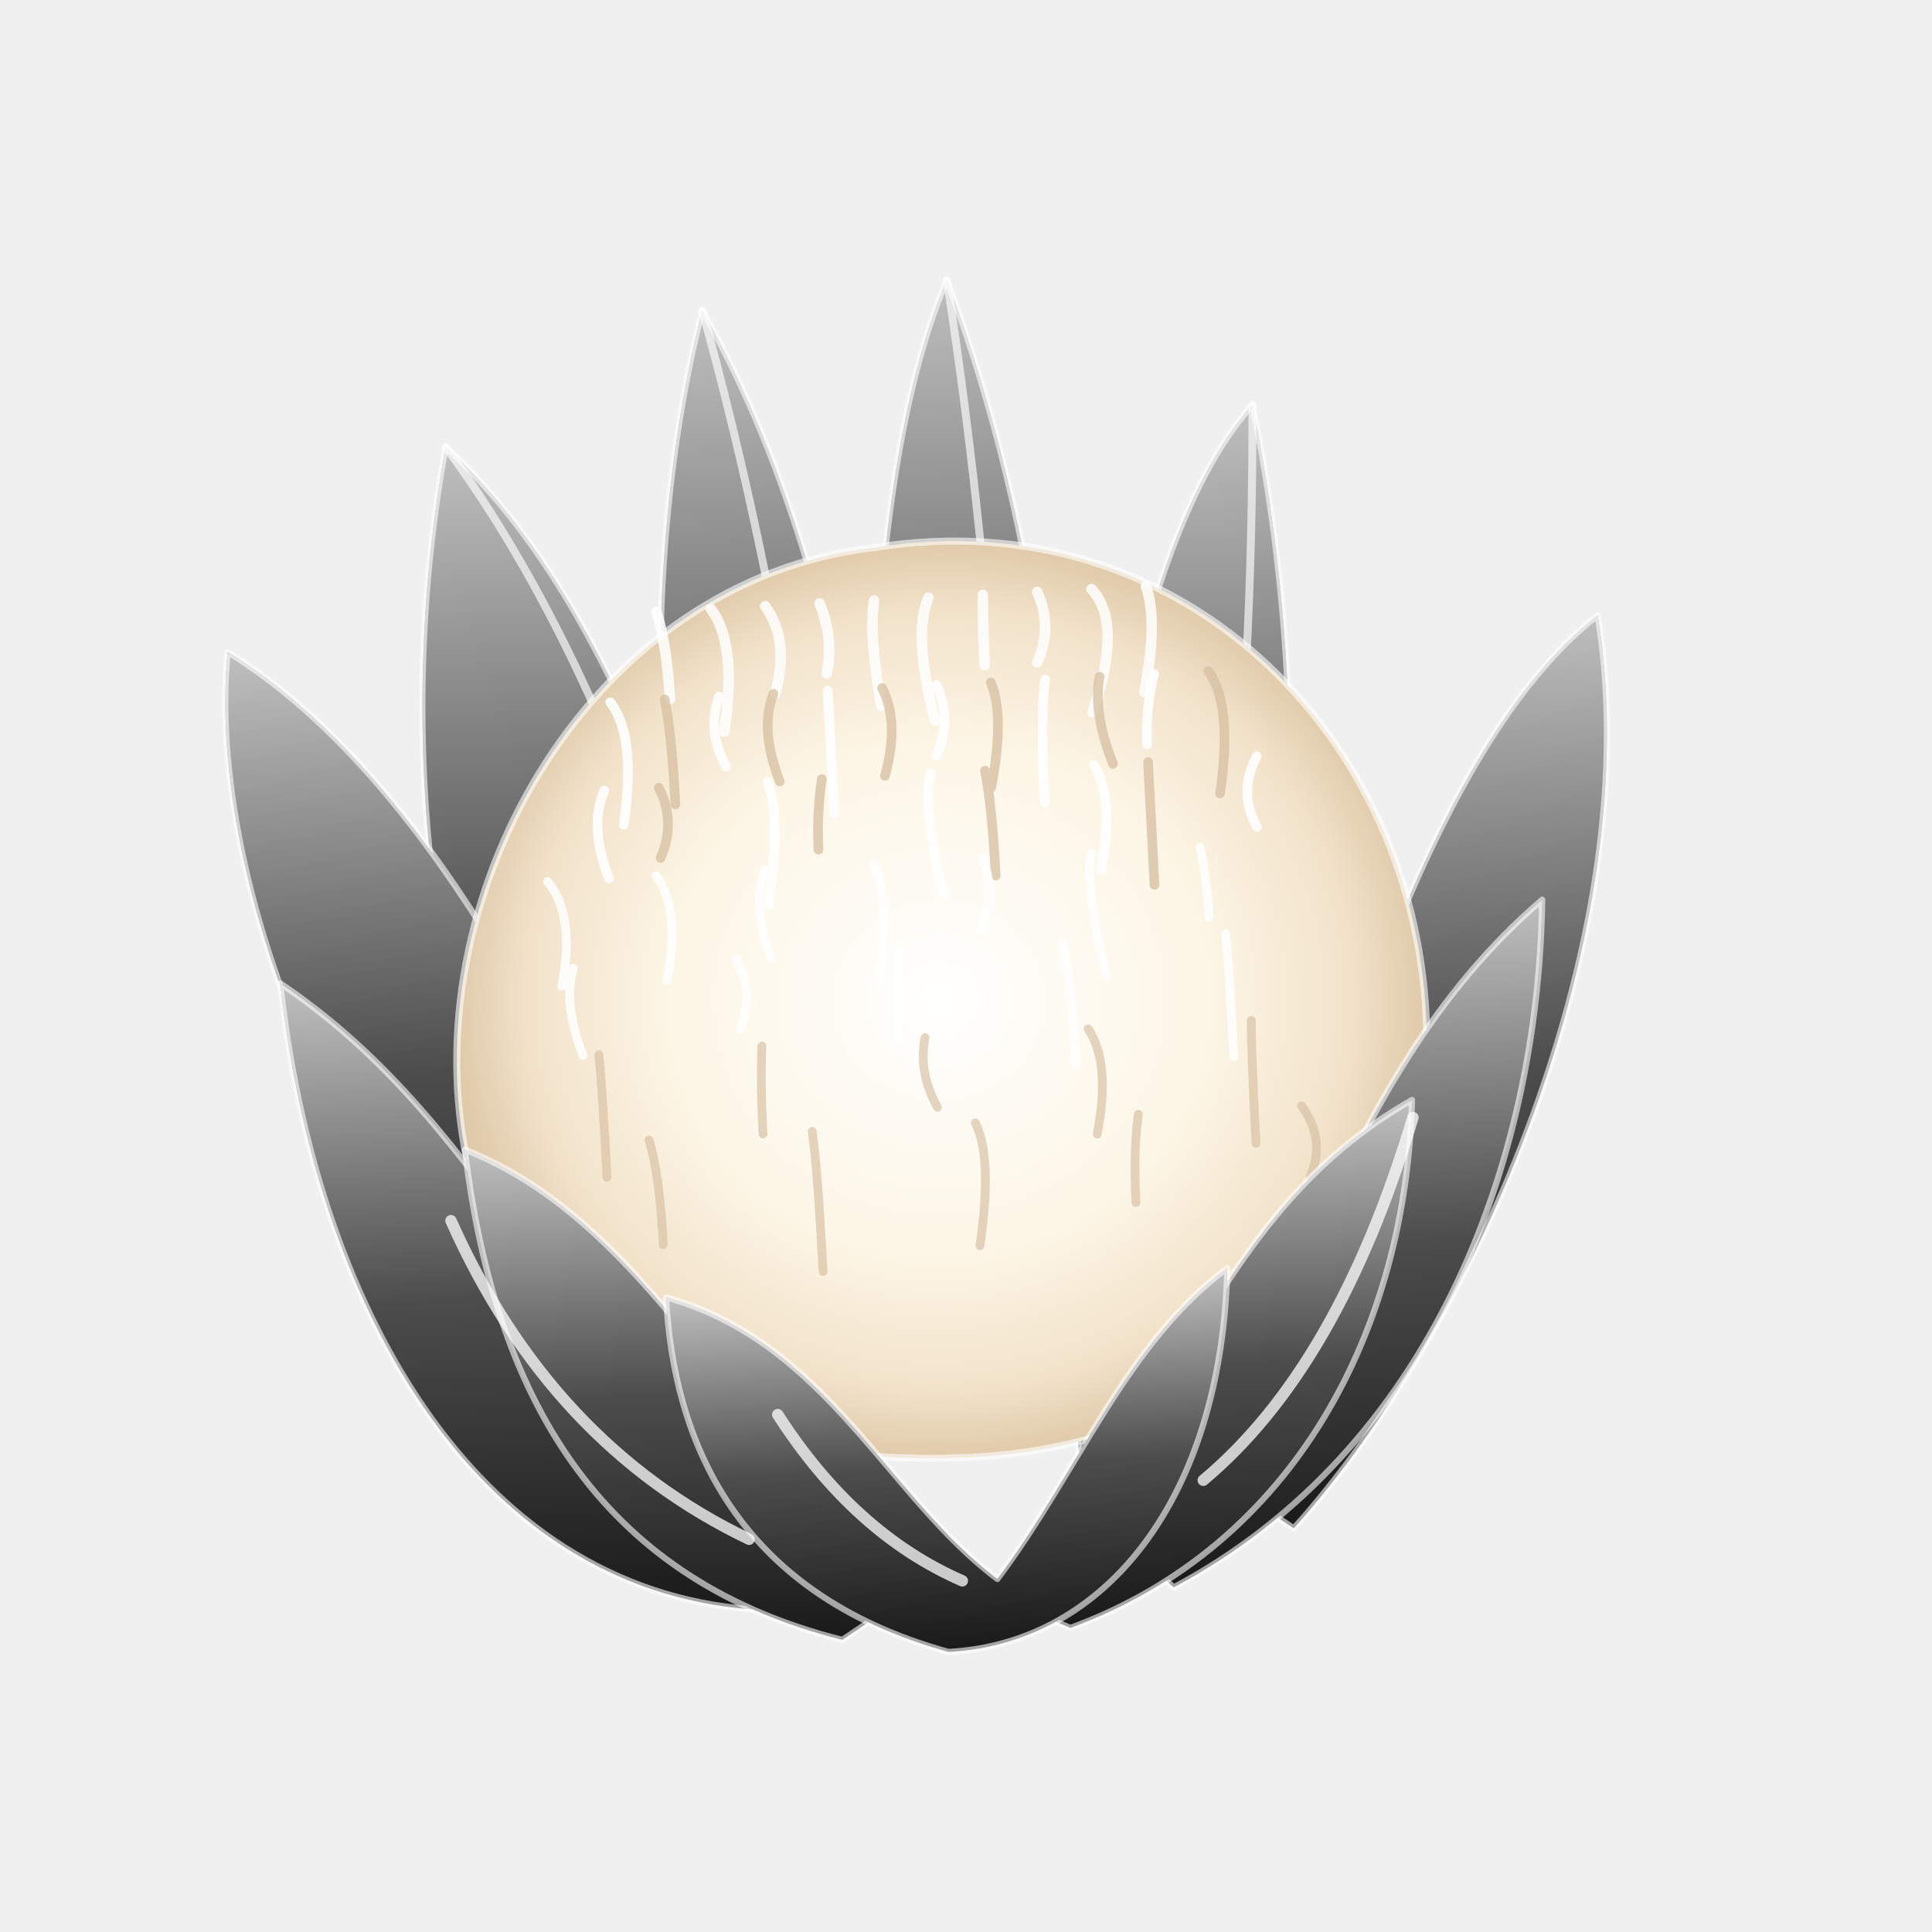
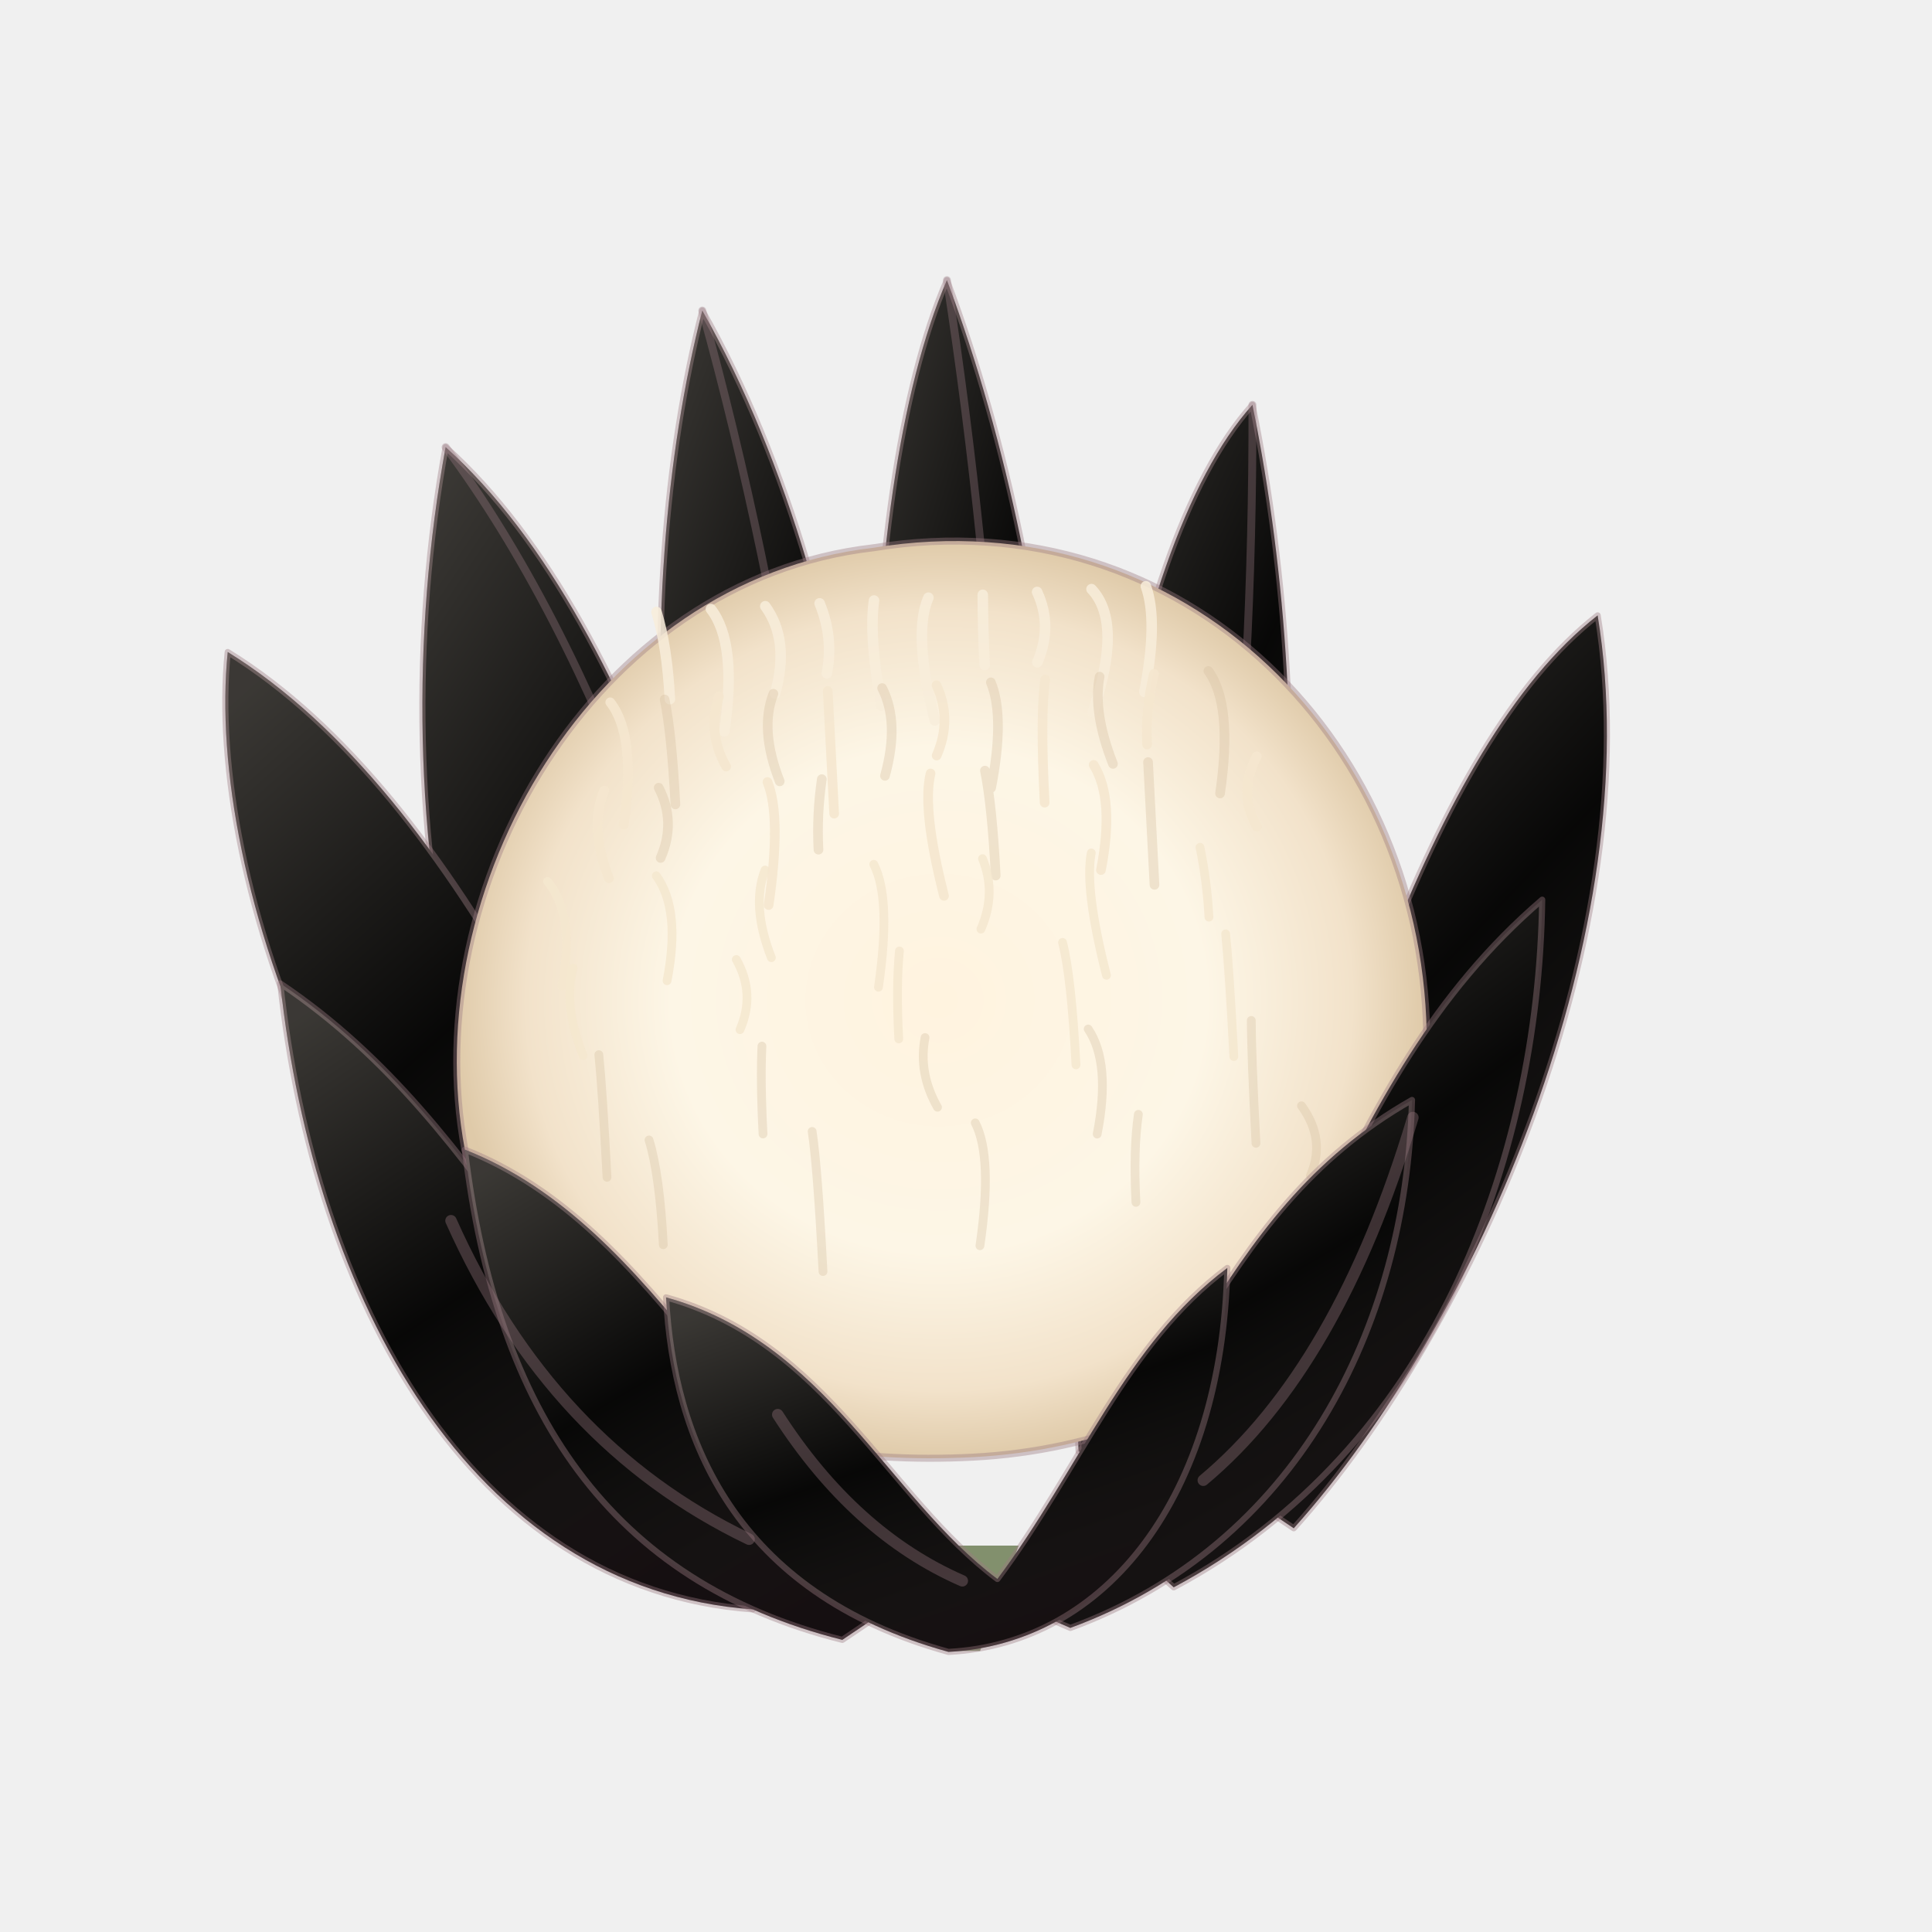
<svg xmlns="http://www.w3.org/2000/svg" width="110" height="110" viewBox="0 0 110 110" stroke-linecap="round" stroke-linejoin="round">
  <defs>
-     <linearGradient id="protea-glow" x1="0" y1="1" x2="0" y2="0">
-       <stop offset="0%" stop-color="#ffffff" stop-opacity="0.1" />
-       <stop offset="50%" stop-color="#ffffff" stop-opacity="0.3" />
-       <stop offset="100%" stop-color="#ffffff" stop-opacity="0.75" />
-     </linearGradient>
-     <linearGradient id="protea-rim" x1="0" y1="0" x2="1" y2="0">
-       <stop offset="0%" stop-color="#ffffff" stop-opacity="0.6" />
-       <stop offset="50%" stop-color="#ffffff" stop-opacity="0.15" />
-       <stop offset="100%" stop-color="#ffffff" stop-opacity="0.6" />
+     <linearGradient id="protea-glow" x1=".15" y1="0" x2=".6" y2="1">
+       <stop stop-color="#fff5e5" stop-opacity=".23" />
+       <stop offset=".48" stop-color="#fff5e5" stop-opacity=".03" />
+       <stop offset="1" stop-color="#76515c" stop-opacity=".18" />
    </linearGradient>
    <radialGradient id="protea-cushion-core" cx="50%" cy="50%" r="50%">
-       <stop offset="0%" stop-color="#ffffff" />
+       <stop offset="0%" stop-color="#fff3df" />
      <stop offset="55%" stop-color="#fdf6e6" />
      <stop offset="85%" stop-color="#f2e2ca" />
      <stop offset="100%" stop-color="#dfcaa9" />
    </radialGradient>
  </defs>
+   <path d="M54.2 94L53 88L58 88L55.8 94Z" fill="#82906d" />
  <g transform="rotate(-3 55 94)">
-     <path d="M43 84 C27 72 24 45 29 24 C40 35 45 59 47 79 Z" fill="__COLOR__" stroke="#ffffff" stroke-width="0.35" stroke-opacity="0.6" />
+     <path d="M43 84 C27 72 24 45 29 24 C40 35 45 59 47 79 Z" fill="__COLOR__" stroke="#9b7b83" stroke-width="0.35" stroke-opacity="0.4" />
    <path d="M43 84 C27 72 24 45 29 24 C40 35 45 59 47 79 Z" fill="url(#protea-glow)" />
-     <path d="M29 24 C37 36 43 55 45 76" fill="none" stroke="#ffffff" stroke-width="0.45" opacity="0.65" />
-     <path d="M49 81 C38 59 39 33 44 17 C53 35 53 60 53 80 Z" fill="__COLOR__" stroke="#ffffff" stroke-width="0.35" stroke-opacity="0.6" />
+     <path d="M29 24 C37 36 43 55 45 76" fill="none" stroke="#9b7b83" stroke-width="0.45" opacity="0.35" />
+     <path d="M49 81 C38 59 39 33 44 17 C53 35 53 60 53 80 Z" fill="__COLOR__" stroke="#9b7b83" stroke-width="0.35" stroke-opacity="0.4" />
    <path d="M49 81 C38 59 39 33 44 17 C53 35 53 60 53 80 Z" fill="url(#protea-glow)" />
-     <path d="M44 17 C48 35 50 56 50 78" fill="none" stroke="#ffffff" stroke-width="0.45" opacity="0.65" />
-     <path d="M55 80 C50 57 52 28 58 16 C64 35 64 58 61 81 Z" fill="__COLOR__" stroke="#ffffff" stroke-width="0.35" stroke-opacity="0.6" />
+     <path d="M44 17 C48 35 50 56 50 78" fill="none" stroke="#9b7b83" stroke-width="0.45" opacity="0.35" />
+     <path d="M55 80 C50 57 52 28 58 16 C64 35 64 58 61 81 Z" fill="__COLOR__" stroke="#9b7b83" stroke-width="0.35" stroke-opacity="0.4" />
    <path d="M55 80 C50 57 52 28 58 16 C64 35 64 58 61 81 Z" fill="url(#protea-glow)" />
-     <path d="M58 16 C60 36 60 56 58 78" fill="none" stroke="#ffffff" stroke-width="0.45" opacity="0.65" />
-     <path d="M62 83 C62 57 67 32 75 24 C78 44 75 65 68 84 Z" fill="__COLOR__" stroke="#ffffff" stroke-width="0.35" stroke-opacity="0.6" />
+     <path d="M58 16 C60 36 60 56 58 78" fill="none" stroke="#9b7b83" stroke-width="0.45" opacity="0.35" />
+     <path d="M62 83 C62 57 67 32 75 24 C78 44 75 65 68 84 Z" fill="__COLOR__" stroke="#9b7b83" stroke-width="0.35" stroke-opacity="0.4" />
    <path d="M62 83 C62 57 67 32 75 24 C78 44 75 65 68 84 Z" fill="url(#protea-glow)" />
-     <path d="M75 24 C74 44 71 63 65 81" fill="none" stroke="#ffffff" stroke-width="0.45" opacity="0.65" />
-     <path d="M38 84 C21 71 14 48 16 35 C29 44 37 66 43 84 Z" fill="__COLOR__" stroke="#ffffff" stroke-width="0.35" stroke-opacity="0.6" />
+     <path d="M75 24 C74 44 71 63 65 81" fill="none" stroke="#9b7b83" stroke-width="0.45" opacity="0.35" />
+     <path d="M38 84 C21 71 14 48 16 35 C29 44 37 66 43 84 Z" fill="__COLOR__" stroke="#9b7b83" stroke-width="0.35" stroke-opacity="0.4" />
    <path d="M38 84 C21 71 14 48 16 35 C29 44 37 66 43 84 Z" fill="url(#protea-glow)" />
-     <path d="M70 85 C77 64 84 44 94 37 C96 55 85 77 74 88 Z" fill="__COLOR__" stroke="#ffffff" stroke-width="0.35" stroke-opacity="0.6" />
+     <path d="M70 85 C77 64 84 44 94 37 C96 55 85 77 74 88 Z" fill="__COLOR__" stroke="#9b7b83" stroke-width="0.35" stroke-opacity="0.4" />
    <path d="M70 85 C77 64 84 44 94 37 C96 55 85 77 74 88 Z" fill="url(#protea-glow)" />
-     <path d="M28 64 C26 49 37 32 53 31 C71 29 84 44 83 61 C82 74 70 83 56 83 C42 83 31 77 28 64 Z" fill="url(#protea-cushion-core)" stroke="#ffffff" stroke-width="0.4" stroke-opacity="0.6" />
-     <g fill="none" stroke="#ffffff" stroke-width="0.6" opacity="0.85">
+     <path d="M28 64 C26 49 37 32 53 31 C71 29 84 44 83 61 C82 74 70 83 56 83 C42 83 31 77 28 64 Z" fill="url(#protea-cushion-core)" stroke="#9b7b83" stroke-width="0.4" stroke-opacity="0.4" />
+     <g fill="none" stroke="#f8eddb" stroke-width="0.6" opacity="0.85">
      <path d="M41 39 Q41 36 40.5 34" />
      <path d="M44 41 Q45 36 43.6 34" />
      <path d="M47 39 Q48 36 46.7 34" />
      <path d="M50 38 Q50.5 36 49.8 34" />
      <path d="M53 40 Q52.5 36 52.9 34" />
      <path d="M56 41 Q55 36 56 34" />
      <path d="M59 38 Q59 36 59.1 34" />
      <path d="M62 38 Q63 36 62.2 34" />
      <path d="M65 41 Q67 36 65.3 34" />
      <path d="M68 40 Q69 36 68.4 34" />
    </g>
    <g fill="none" stroke-width="0.55">
-       <path d="M38 46 Q39 41 37.6 39                M44 43 Q43 41 43.8 39                M50 46 Q50 41 50 39                M56 43 Q57 41 56.2 39                M62 46 Q62 41 62.4 39                M68 43 Q68 41 68.6 39                M37 49 Q36 46 37 44                M46 51 Q47 46 46.3 44                M56 51 Q55 46 55.6 44                M65 50 Q66 46 64.9 44                M74 48 Q73 46 74.2 44" stroke="#ffffff" opacity="0.9" />
-       <path d="M41 45 Q41 41 40.7 39                M47 44 Q46 41 46.9 39                M53 44 Q54 41 53.1 39                M59 45 Q60 41 59.3 39                M66 44 Q65 41 65.5 39                M72 46 Q73 41 71.7 39                M40 48 Q41 46 40.1 44                M49 48 Q49 46 49.4 44                M59 50 Q59 46 58.7 44                M68 51 Q68 46 68 44" stroke="#d5bfa1" opacity="0.75" />
+       <path d="M38 46 Q39 41 37.6 39                M44 43 Q43 41 43.8 39                M50 46 Q50 41 50 39                M56 43 Q57 41 56.2 39                M62 46 Q62 41 62.4 39                M68 43 Q68 41 68.6 39                M37 49 Q36 46 37 44                M46 51 Q47 46 46.3 44                M56 51 Q55 46 55.6 44                M65 50 Q66 46 64.9 44                M74 48 Q73 46 74.2 44" stroke="#f5e7cf" opacity="0.9" />
+       <path d="M41 45 Q41 41 40.7 39                M47 44 Q46 41 46.9 39                M53 44 Q54 41 53.1 39                M59 45 Q60 41 59.3 39                M66 44 Q65 41 65.5 39                M72 46 Q73 41 71.7 39                M40 48 Q41 46 40.1 44                M49 48 Q49 46 49.4 44                M59 50 Q59 46 58.7 44                M68 51 Q68 46 68 44" stroke="#d5bfa1" opacity="0.36" />
    </g>
    <g fill="none" stroke-width="0.5">
-       <path d="M34 55 Q35 51 33.5 49                M40 55 Q41 51 39.7 49                M46 54 Q45 51 45.9 49                M52 56 Q53 51 52.1 49                M58 53 Q59 51 58.3 49                M65 56 Q64 51 64.5 49                M71 53 Q71 51 70.7 49                M35 59 Q34 56 34.7 54                M44 58 Q45 56 44 54                M53 59 Q53 56 53.3 54                M63 61 Q63 56 62.6 54                M72 61 Q72 56 71.9 54" stroke="#ffffff" opacity="0.85" />
-       <path d="M36 66 Q36 61 35.9 59                M45 64 Q45 61 45.2 59                M55 63 Q54 61 54.5 59                M64 65 Q65 61 63.8 59                M73 66 Q73 61 73.1 59                M39 70 Q39 66 38.5 64                M48 72 Q48 66 47.8 64                M57 71 Q58 66 57.1 64                M66 69 Q66 66 66.4 64                M76 68 Q77 66 75.7 64" stroke="#d5bfa1" opacity="0.65" />
+       <path d="M34 55 Q35 51 33.5 49                M40 55 Q41 51 39.7 49                M46 54 Q45 51 45.9 49                M52 56 Q53 51 52.1 49                M58 53 Q59 51 58.3 49                M65 56 Q64 51 64.5 49                M71 53 Q71 51 70.7 49                M35 59 Q34 56 34.7 54                M44 58 Q45 56 44 54                M53 59 Q53 56 53.3 54                M63 61 Q63 56 62.6 54                M72 61 Q72 56 71.9 54" stroke="#f5e7cf" opacity="0.85" />
+       <path d="M36 66 Q36 61 35.9 59                M45 64 Q45 61 45.2 59                M55 63 Q54 61 54.5 59                M64 65 Q65 61 63.8 59                M73 66 Q73 61 73.1 59                M39 70 Q39 66 38.5 64                M48 72 Q48 66 47.8 64                M57 71 Q58 66 57.1 64                M66 69 Q66 66 66.4 64                M76 68 Q77 66 75.7 64" stroke="#d5bfa1" opacity="0.35" />
    </g>
-     <path d="M43 91 C27 89 19 72 18 54 C30 63 33 77 46 88 Z" fill="__COLOR__" stroke="#ffffff" stroke-width="0.35" stroke-opacity="0.6" />
+     <path d="M43 91 C27 89 19 72 18 54 C30 63 33 77 46 88 Z" fill="__COLOR__" stroke="#9b7b83" stroke-width="0.35" stroke-opacity="0.4" />
    <path d="M43 91 C27 89 19 72 18 54 C30 63 33 77 46 88 Z" fill="url(#protea-glow)" />
-     <path d="M67 91 C82 84 89 68 90 53 C77 63 75 79 64 88 Z" fill="__COLOR__" stroke="#ffffff" stroke-width="0.35" stroke-opacity="0.6" />
+     <path d="M67 91 C82 84 89 68 90 53 C77 63 75 79 64 88 Z" fill="__COLOR__" stroke="#9b7b83" stroke-width="0.35" stroke-opacity="0.4" />
    <path d="M67 91 C82 84 89 68 90 53 C77 63 75 79 64 88 Z" fill="url(#protea-glow)" />
-     <path d="M48 93 C35 89 29 79 28 64 C39 69 43 83 53 90 Z" fill="__COLOR__" stroke="#ffffff" stroke-width="0.35" stroke-opacity="0.6" />
+     <path d="M48 93 C35 89 29 79 28 64 C39 69 43 83 53 90 Z" fill="__COLOR__" stroke="#9b7b83" stroke-width="0.35" stroke-opacity="0.4" />
    <path d="M48 93 C35 89 29 79 28 64 C39 69 43 83 53 90 Z" fill="url(#protea-glow)" />
-     <path d="M61 93 C74 89 81 77 82 64 C70 70 68 82 57 91 Z" fill="__COLOR__" stroke="#ffffff" stroke-width="0.35" stroke-opacity="0.6" />
+     <path d="M61 93 C74 89 81 77 82 64 C70 70 68 82 57 91 Z" fill="__COLOR__" stroke="#9b7b83" stroke-width="0.35" stroke-opacity="0.4" />
    <path d="M61 93 C74 89 81 77 82 64 C70 70 68 82 57 91 Z" fill="url(#protea-glow)" />
-     <path d="M54 94 C42 90 39 81 39 73 C48 76 51 85 57 90 C62 84 65 77 71 73 C70 86 63 94 54 94 Z" fill="__COLOR__" stroke="#ffffff" stroke-width="0.35" stroke-opacity="0.6" />
+     <path d="M54 94 C42 90 39 81 39 73 C48 76 51 85 57 90 C62 84 65 77 71 73 C70 86 63 94 54 94 Z" fill="__COLOR__" stroke="#9b7b83" stroke-width="0.35" stroke-opacity="0.4" />
    <path d="M54 94 C42 90 39 81 39 73 C48 76 51 85 57 90 C62 84 65 77 71 73 C70 86 63 94 54 94 Z" fill="url(#protea-glow)" />
-     <path d="M27 68 Q32 81 43 87              M82 65 Q77 79 69 85              M45 80 Q49 87 55 90" fill="none" stroke="#ffffff" stroke-width="0.65" opacity="0.75" />
+     <path d="M27 68 Q32 81 43 87              M82 65 Q77 79 69 85              M45 80 Q49 87 55 90" fill="none" stroke="#9b7b83" stroke-width="0.65" opacity="0.36" />
  </g>
</svg>
